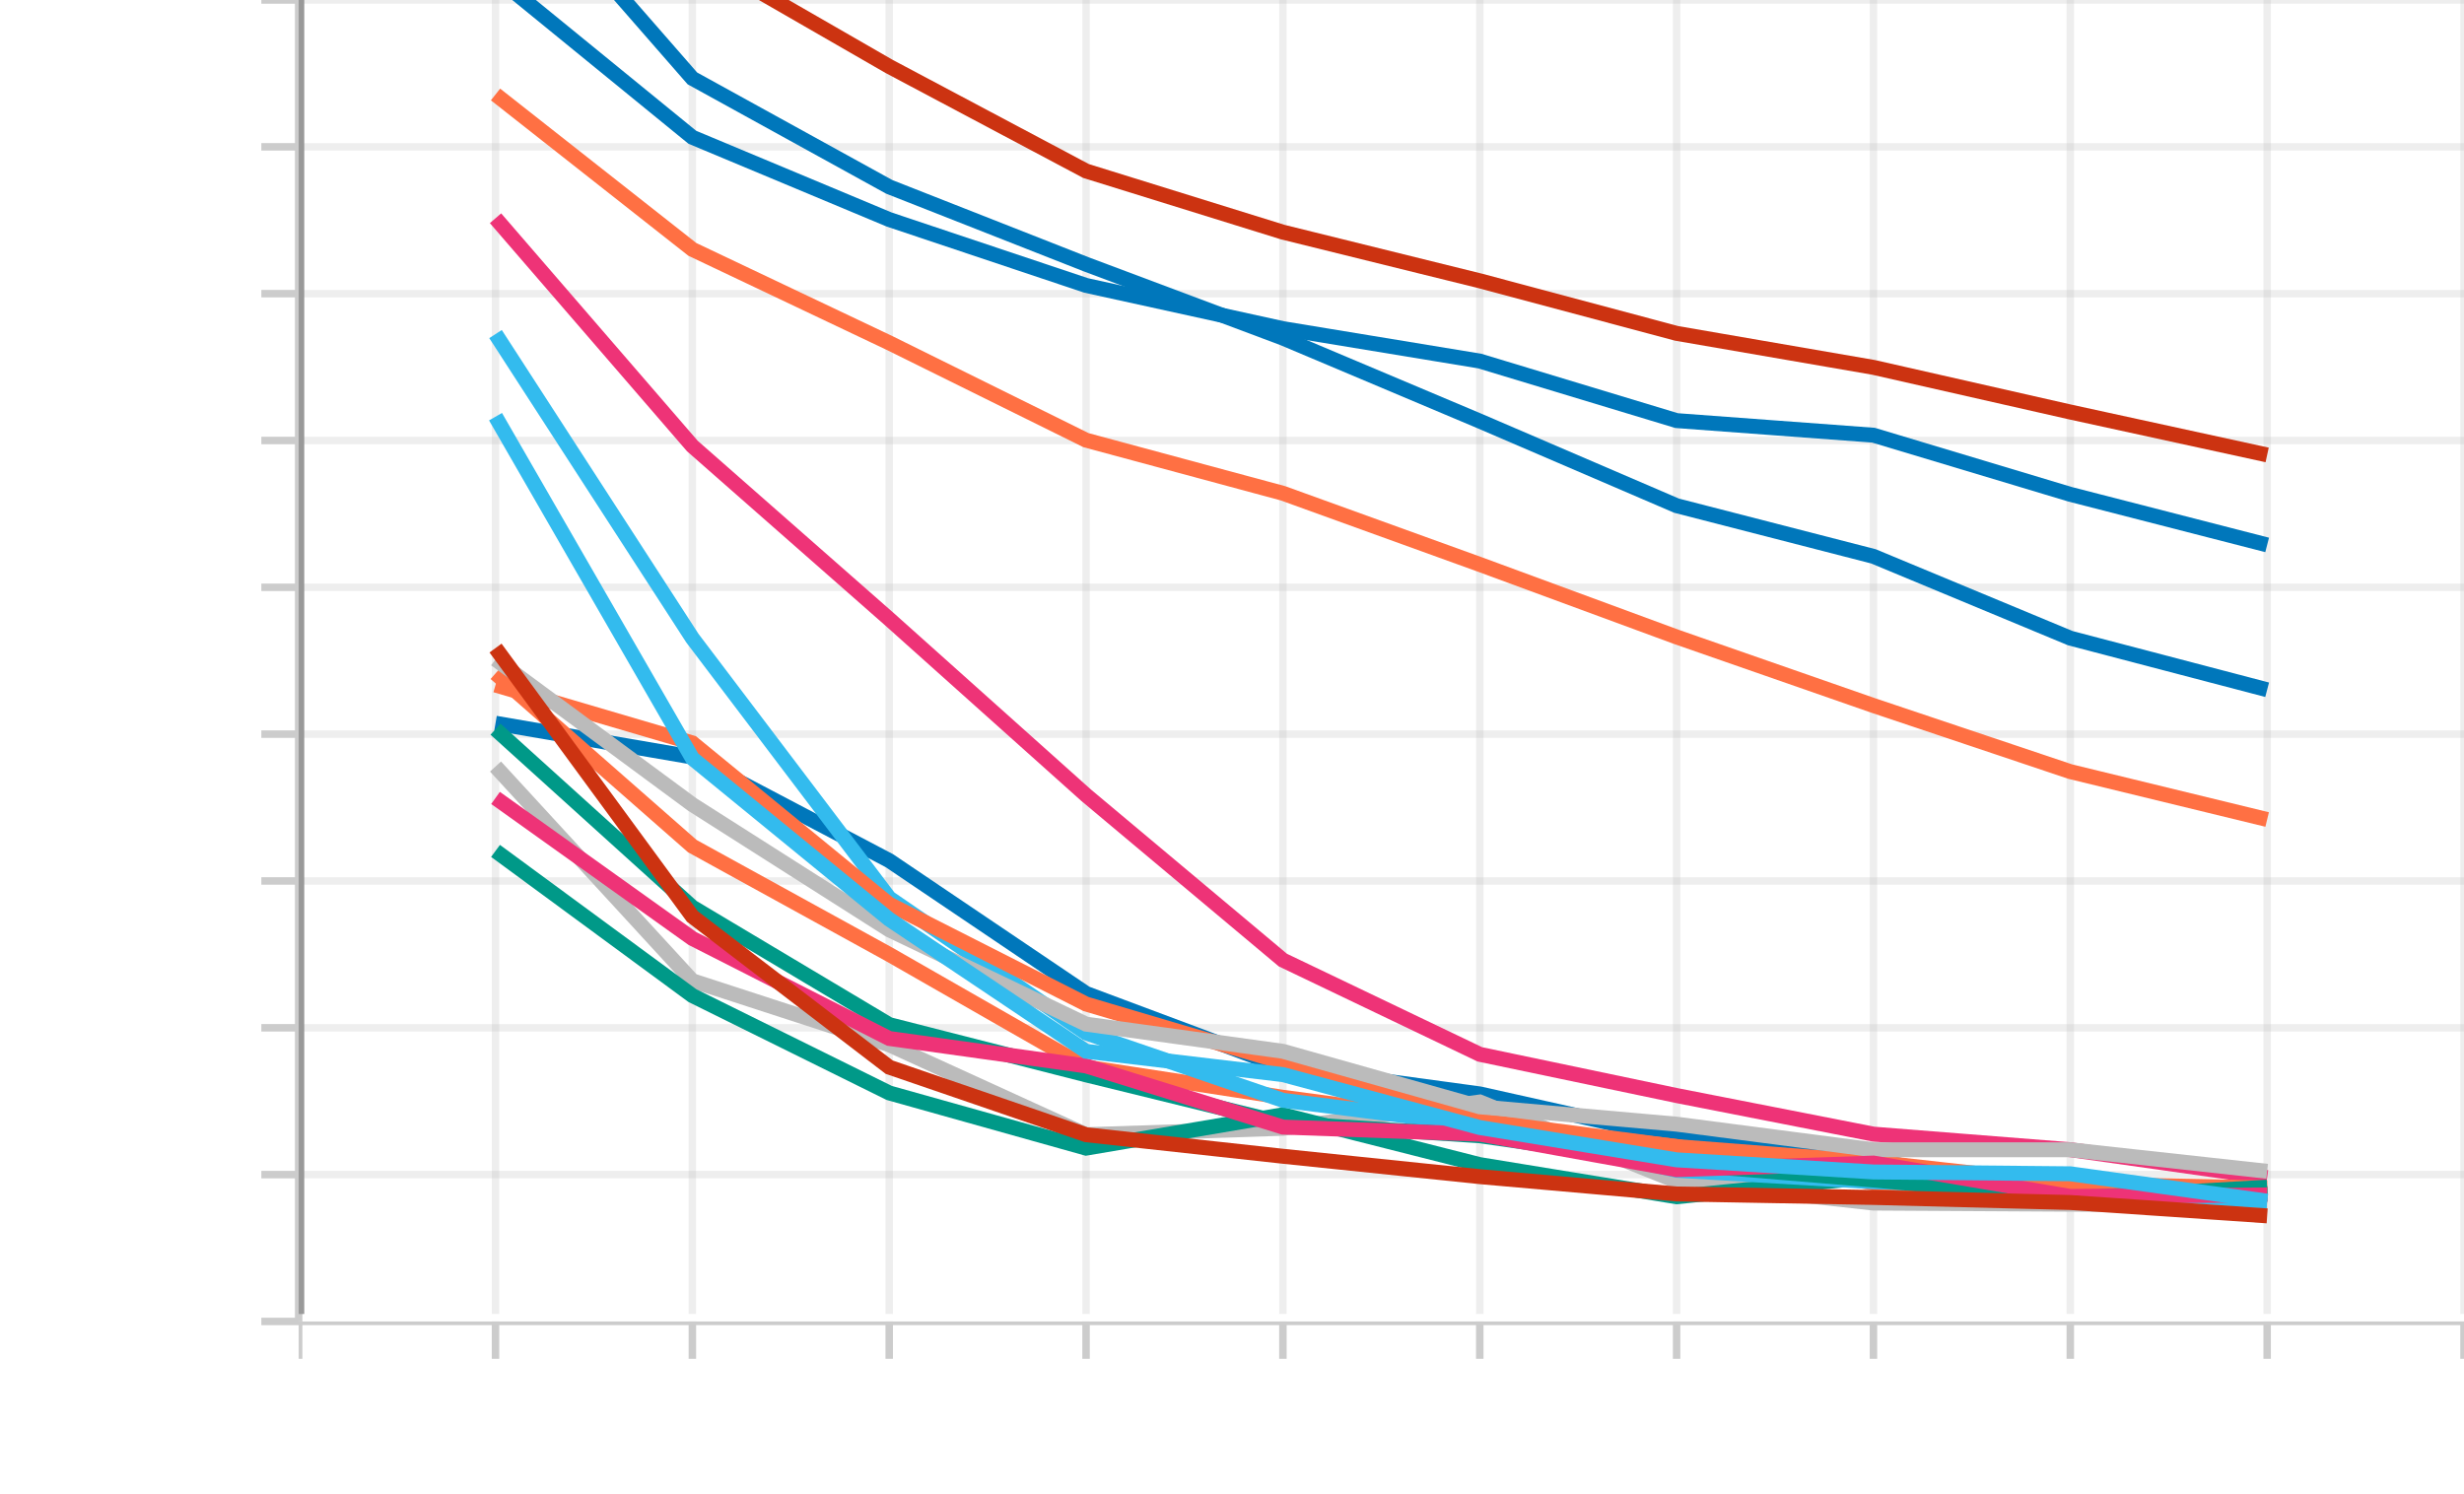
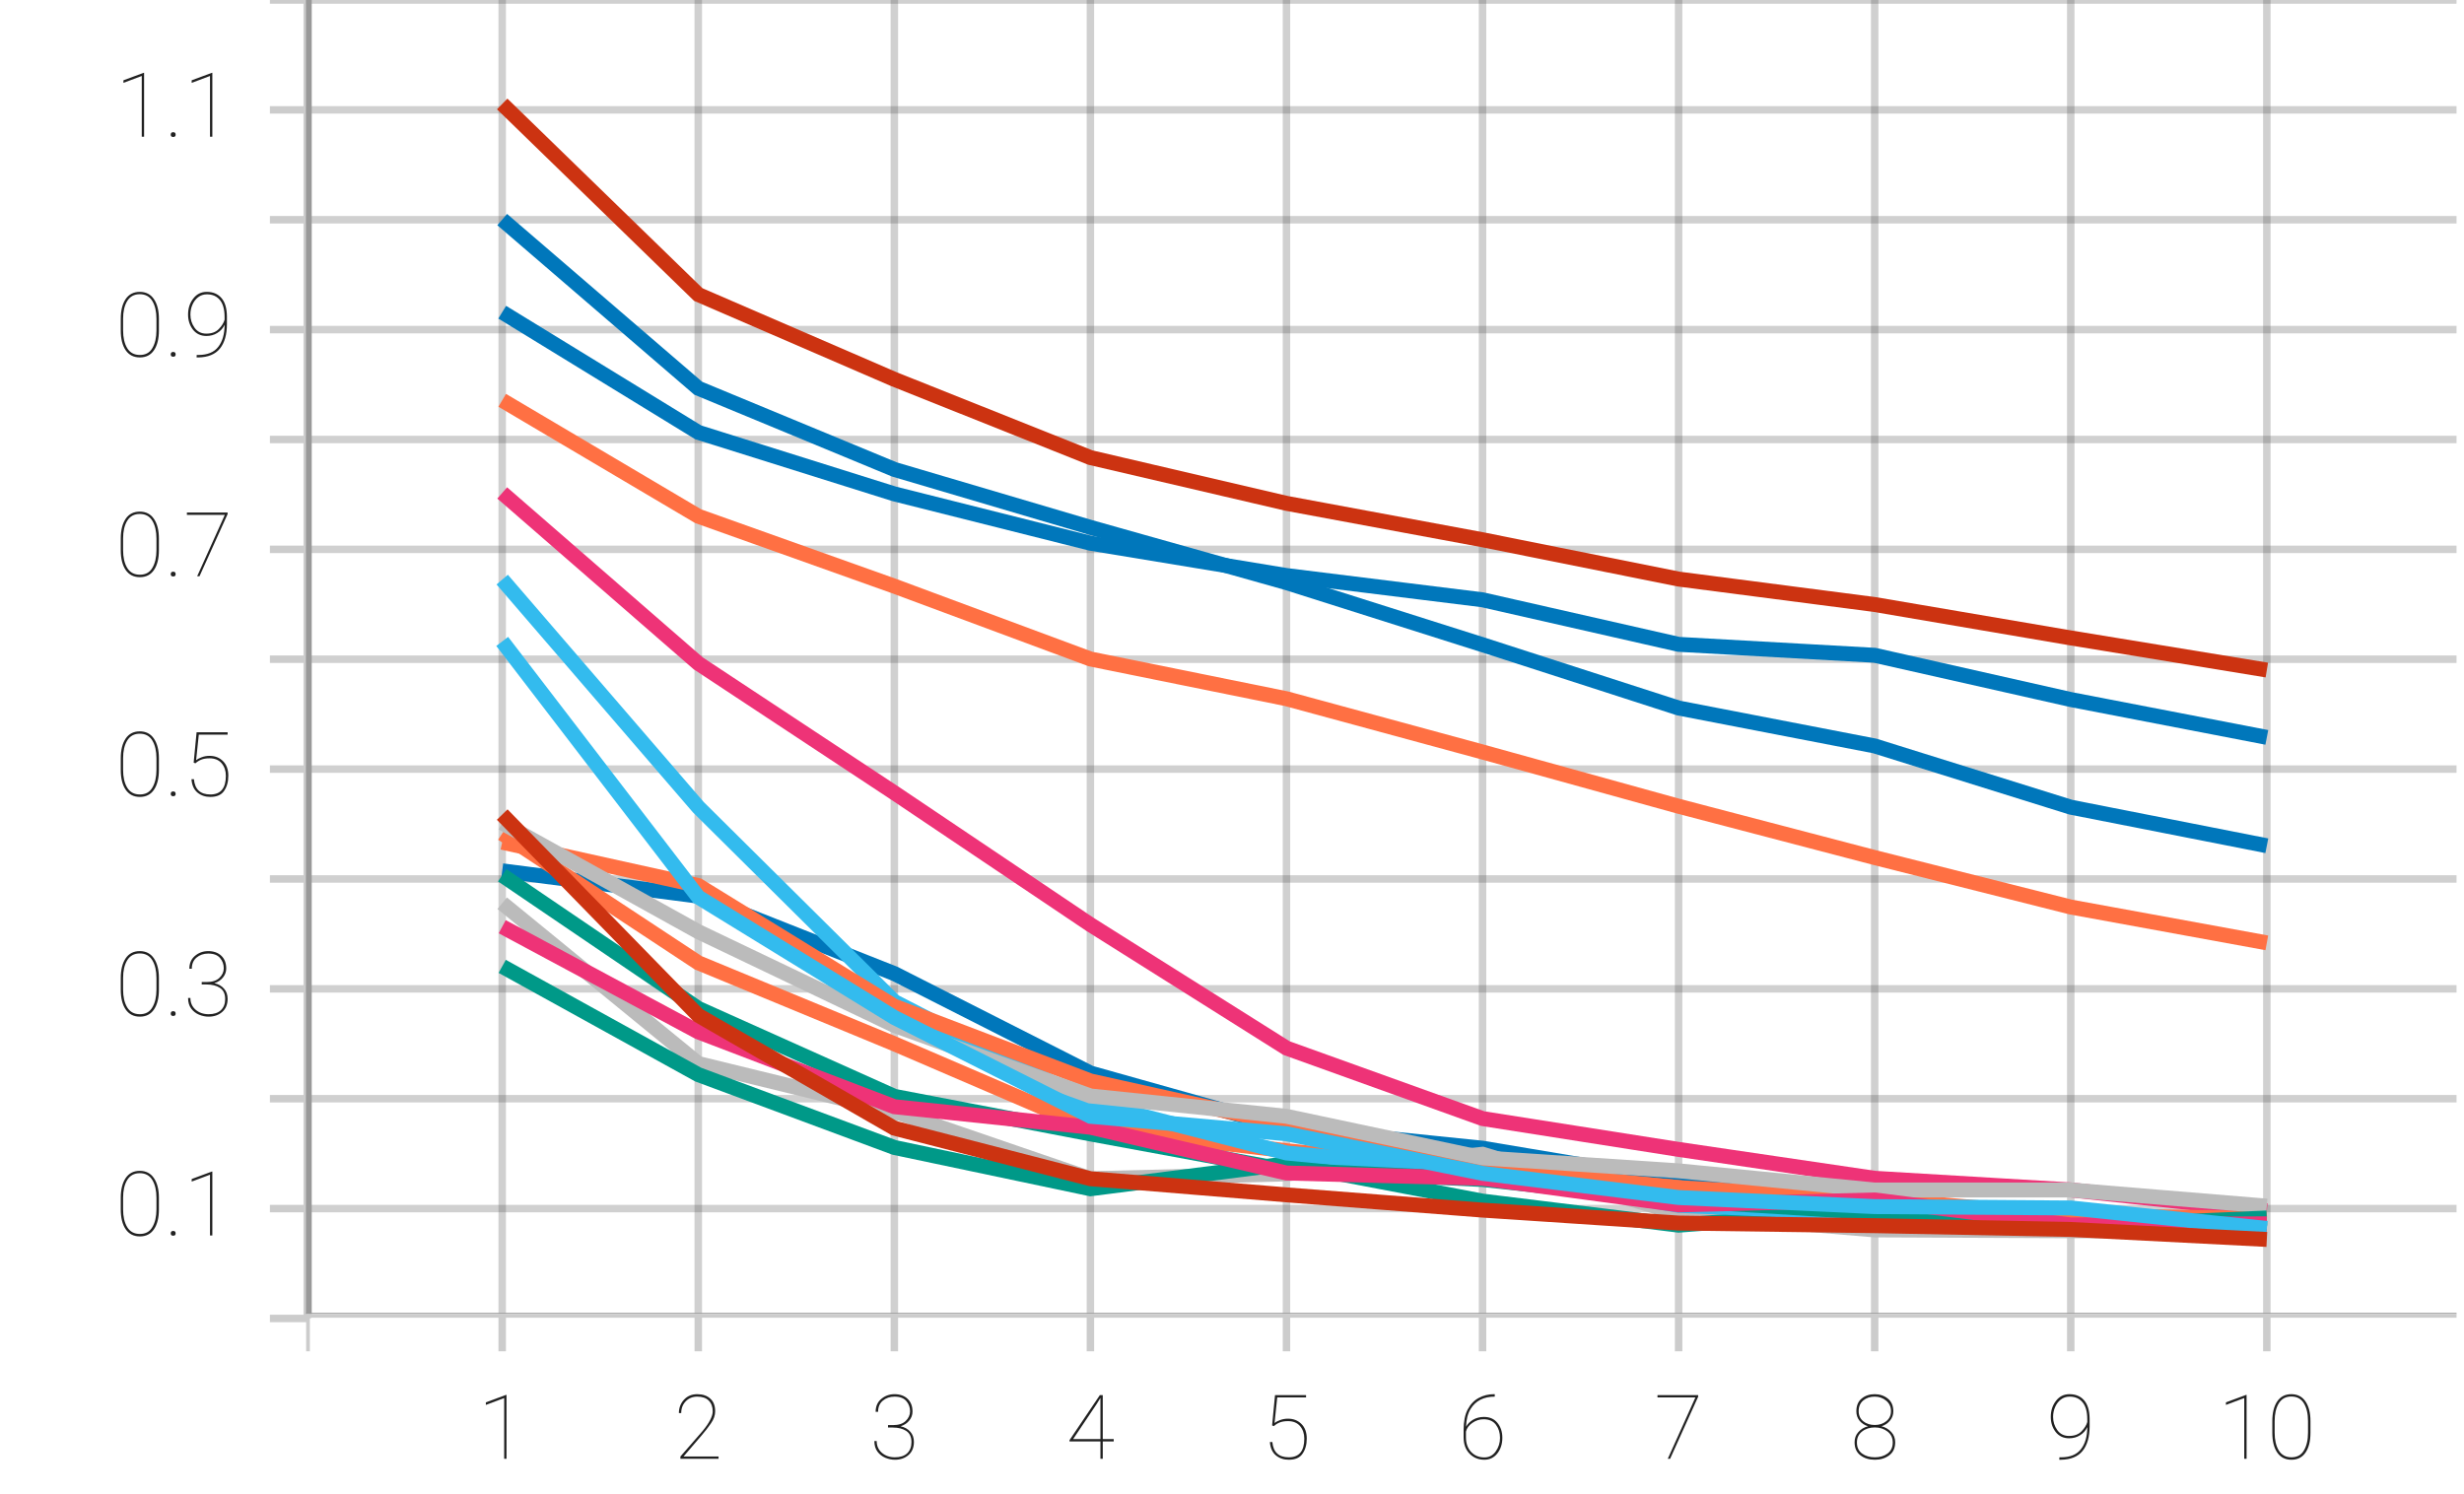
<svg xmlns="http://www.w3.org/2000/svg" viewBox="0 0 330 200">
  <g>
    <g>
      <g>
        <g>
          <g>
-             <line x1="40" y1="177" x2="35" y2="177" style="visibility: inherit;" fill="rgb(0, 0, 0)" stroke="rgb(204, 204, 204)" stroke-width="1px" />
-             <line x1="40" y1="157.333" x2="35" y2="157.333" style="visibility: inherit;" fill="rgb(0, 0, 0)" stroke="rgb(204, 204, 204)" stroke-width="1px" />
-             <line x1="40" y1="137.667" x2="35" y2="137.667" style="visibility: inherit;" fill="rgb(0, 0, 0)" stroke="rgb(204, 204, 204)" stroke-width="1px" />
-             <line x1="40" y1="118" x2="35" y2="118" style="visibility: inherit;" fill="rgb(0, 0, 0)" stroke="rgb(204, 204, 204)" stroke-width="1px" />
-             <line x1="40" y1="98.333" x2="35" y2="98.333" style="visibility: inherit;" fill="rgb(0, 0, 0)" stroke="rgb(204, 204, 204)" stroke-width="1px" />
-             <line x1="40" y1="78.667" x2="35" y2="78.667" style="visibility: inherit;" fill="rgb(0, 0, 0)" stroke="rgb(204, 204, 204)" stroke-width="1px" />
-             <line x1="40" y1="59" x2="35" y2="59" style="visibility: inherit;" fill="rgb(0, 0, 0)" stroke="rgb(204, 204, 204)" stroke-width="1px" />
-             <line x1="40" y1="39.333" x2="35" y2="39.333" style="visibility: inherit;" fill="rgb(0, 0, 0)" stroke="rgb(204, 204, 204)" stroke-width="1px" />
-             <line x1="40" y1="19.667" x2="35" y2="19.667" style="visibility: inherit;" fill="rgb(0, 0, 0)" stroke="rgb(204, 204, 204)" stroke-width="1px" />
-             <line x1="40" y1="0" x2="35" y2="0" style="visibility: inherit;" fill="rgb(0, 0, 0)" stroke="rgb(204, 204, 204)" stroke-width="1px" />
+             <line x1="41.149" y1="176.6" x2="36.149" y2="176.6" style="visibility: inherit;" fill="rgb(0, 0, 0)" stroke="rgb(204, 204, 204)" stroke-width="1px" />
+             <line x1="41.149" y1="161.883" x2="36.149" y2="161.883" style="visibility: inherit;" fill="rgb(0, 0, 0)" stroke="rgb(204, 204, 204)" stroke-width="1px" />
+             <line x1="41.149" y1="147.167" x2="36.149" y2="147.167" style="visibility: inherit;" fill="rgb(0, 0, 0)" stroke="rgb(204, 204, 204)" stroke-width="1px" />
+             <line x1="41.149" y1="132.45" x2="36.149" y2="132.45" style="visibility: inherit;" fill="rgb(0, 0, 0)" stroke="rgb(204, 204, 204)" stroke-width="1px" />
+             <line x1="41.149" y1="117.733" x2="36.149" y2="117.733" style="visibility: inherit;" fill="rgb(0, 0, 0)" stroke="rgb(204, 204, 204)" stroke-width="1px" />
+             <line x1="41.149" y1="103.017" x2="36.149" y2="103.017" style="visibility: inherit;" fill="rgb(0, 0, 0)" stroke="rgb(204, 204, 204)" stroke-width="1px" />
+             <line x1="41.149" y1="88.3" x2="36.149" y2="88.3" style="visibility: inherit;" fill="rgb(0, 0, 0)" stroke="rgb(204, 204, 204)" stroke-width="1px" />
+             <line x1="41.149" y1="73.583" x2="36.149" y2="73.583" style="visibility: inherit;" fill="rgb(0, 0, 0)" stroke="rgb(204, 204, 204)" stroke-width="1px" />
+             <line x1="41.149" y1="58.867" x2="36.149" y2="58.867" style="visibility: inherit;" fill="rgb(0, 0, 0)" stroke="rgb(204, 204, 204)" stroke-width="1px" />
+             <line x1="41.149" y1="44.15" x2="36.149" y2="44.15" style="visibility: inherit;" fill="rgb(0, 0, 0)" stroke="rgb(204, 204, 204)" stroke-width="1px" />
+             <line x1="41.149" y1="29.433" x2="36.149" y2="29.433" style="visibility: inherit;" fill="rgb(0, 0, 0)" stroke="rgb(204, 204, 204)" stroke-width="1px" />
+             <line x1="41.149" y1="14.717" x2="36.149" y2="14.717" style="visibility: inherit;" fill="rgb(0, 0, 0)" stroke="rgb(204, 204, 204)" stroke-width="1px" />
+             <line x1="41.149" y1="0" x2="36.149" y2="0" style="visibility: inherit;" fill="rgb(0, 0, 0)" stroke="rgb(204, 204, 204)" stroke-width="1px" />
          </g>
-           <g transform="translate(30, 0)">
-             <text x="0" y="177" dx="0em" dy="0.3em" style="text-anchor: end; visibility: hidden; font-family: Roboto, sans-serif; font-size: 12px; font-weight: 200;" fill="rgb(255, 255, 255)" stroke="none" stroke-width="1px">0</text>
-             <text x="0" y="157.333" dx="0em" dy="0.3em" style="text-anchor: end; visibility: inherit; font-family: Roboto, sans-serif; font-size: 12px; font-weight: 200;" fill="rgb(255, 255, 255)" stroke="none" stroke-width="1px">0.1</text>
-             <text x="0" y="137.667" dx="0em" dy="0.3em" style="text-anchor: end; visibility: hidden; font-family: Roboto, sans-serif; font-size: 12px; font-weight: 200;" fill="rgb(255, 255, 255)" stroke="none" stroke-width="1px">0.2</text>
-             <text x="0" y="118" dx="0em" dy="0.3em" style="text-anchor: end; visibility: inherit; font-family: Roboto, sans-serif; font-size: 12px; font-weight: 200;" fill="rgb(255, 255, 255)" stroke="none" stroke-width="1px">0.3</text>
-             <text x="0" y="98.333" dx="0em" dy="0.3em" style="text-anchor: end; visibility: hidden; font-family: Roboto, sans-serif; font-size: 12px; font-weight: 200;" fill="rgb(255, 255, 255)" stroke="none" stroke-width="1px">0.4</text>
-             <text x="0" y="78.667" dx="0em" dy="0.3em" style="text-anchor: end; visibility: inherit; font-family: Roboto, sans-serif; font-size: 12px; font-weight: 200;" fill="rgb(255, 255, 255)" stroke="none" stroke-width="1px">0.5</text>
-             <text x="0" y="59" dx="0em" dy="0.3em" style="text-anchor: end; visibility: hidden; font-family: Roboto, sans-serif; font-size: 12px; font-weight: 200;" fill="rgb(255, 255, 255)" stroke="none" stroke-width="1px">0.6</text>
-             <text x="0" y="39.333" dx="0em" dy="0.3em" style="text-anchor: end; visibility: inherit; font-family: Roboto, sans-serif; font-size: 12px; font-weight: 200;" fill="rgb(255, 255, 255)" stroke="none" stroke-width="1px">0.7</text>
-             <text x="0" y="19.667" dx="0em" dy="0.3em" style="text-anchor: end; visibility: hidden; font-family: Roboto, sans-serif; font-size: 12px; font-weight: 200;" fill="rgb(255, 255, 255)" stroke="none" stroke-width="1px">0.8</text>
-             <text x="0" y="0" dx="0em" dy="0.3em" style="text-anchor: end; visibility: hidden; font-family: Roboto, sans-serif; font-size: 12px; font-weight: 200;" fill="rgb(255, 255, 255)" stroke="none" stroke-width="1px">0.9</text>
+           <g transform="translate(31.149, 0)">
+             <text style="text-anchor: end; visibility: hidden; font-family: Roboto, sans-serif; font-size: 12px; font-weight: 200;" x="0" y="176.6" dx="0em" dy="0.3em" fill="rgb(33, 33, 33)" stroke="none" stroke-width="1px">0</text>
+             <text style="text-anchor: end; visibility: inherit; font-family: Roboto, sans-serif; font-size: 12px; font-weight: 200;" x="0" y="161.883" dx="0em" dy="0.3em" fill="rgb(33, 33, 33)" stroke="none" stroke-width="1px">0.1</text>
+             <text style="text-anchor: end; visibility: hidden; font-family: Roboto, sans-serif; font-size: 12px; font-weight: 200;" x="0" y="147.167" dx="0em" dy="0.3em" fill="rgb(33, 33, 33)" stroke="none" stroke-width="1px">0.2</text>
+             <text style="text-anchor: end; visibility: inherit; font-family: Roboto, sans-serif; font-size: 12px; font-weight: 200;" x="0" y="132.45" dx="0em" dy="0.3em" fill="rgb(33, 33, 33)" stroke="none" stroke-width="1px">0.3</text>
+             <text style="text-anchor: end; visibility: hidden; font-family: Roboto, sans-serif; font-size: 12px; font-weight: 200;" x="0" y="117.733" dx="0em" dy="0.3em" fill="rgb(33, 33, 33)" stroke="none" stroke-width="1px">0.4</text>
+             <text style="text-anchor: end; visibility: inherit; font-family: Roboto, sans-serif; font-size: 12px; font-weight: 200;" x="0" y="103.017" dx="0em" dy="0.3em" fill="rgb(33, 33, 33)" stroke="none" stroke-width="1px">0.5</text>
+             <text style="text-anchor: end; visibility: hidden; font-family: Roboto, sans-serif; font-size: 12px; font-weight: 200;" x="0" y="88.3" dx="0em" dy="0.3em" fill="rgb(33, 33, 33)" stroke="none" stroke-width="1px">0.6</text>
+             <text style="text-anchor: end; visibility: inherit; font-family: Roboto, sans-serif; font-size: 12px; font-weight: 200;" x="0" y="73.583" dx="0em" dy="0.3em" fill="rgb(33, 33, 33)" stroke="none" stroke-width="1px">0.7</text>
+             <text style="text-anchor: end; visibility: hidden; font-family: Roboto, sans-serif; font-size: 12px; font-weight: 200;" x="0" y="58.867" dx="0em" dy="0.3em" fill="rgb(33, 33, 33)" stroke="none" stroke-width="1px">0.8</text>
+             <text style="text-anchor: end; visibility: inherit; font-family: Roboto, sans-serif; font-size: 12px; font-weight: 200;" x="0" y="44.15" dx="0em" dy="0.3em" fill="rgb(33, 33, 33)" stroke="none" stroke-width="1px">0.9</text>
+             <text style="text-anchor: end; visibility: hidden; font-family: Roboto, sans-serif; font-size: 12px; font-weight: 200;" x="0" y="29.433" dx="0em" dy="0.3em" fill="rgb(33, 33, 33)" stroke="none" stroke-width="1px">1</text>
+             <text style="text-anchor: end; visibility: inherit; font-family: Roboto, sans-serif; font-size: 12px; font-weight: 200;" x="0" y="14.717" dx="0em" dy="0.3em" fill="rgb(33, 33, 33)" stroke="none" stroke-width="1px">1.1</text>
+             <text style="text-anchor: end; visibility: hidden; font-family: Roboto, sans-serif; font-size: 12px; font-weight: 200;" x="0" y="0" dx="0em" dy="0.3em" fill="rgb(33, 33, 33)" stroke="none" stroke-width="1px">1.2</text>
          </g>
-           <line x1="40" y1="0" x2="40" y2="177" fill="rgb(0, 0, 0)" stroke="rgb(204, 204, 204)" stroke-width="1px" />
+           <line x1="41.149" y1="0" x2="41.149" y2="176.6" fill="rgb(0, 0, 0)" stroke="rgb(204, 204, 204)" stroke-width="1px" />
        </g>
      </g>
-       <g transform="translate(40, 0)" clip-path="url(#clip_0)">
+       <g transform="translate(41, 0)" clip-path="url(#clip_0)">
        <clipPath id="clip_0">
-           <rect width="290" height="176" />
+           <rect width="288" height="176" />
        </clipPath>
        <g>
          <g>
            <g>
-               <line x1="0" y1="0" x2="0" y2="177" fill="rgb(0, 0, 0)" stroke="rgb(189, 189, 189)" stroke-width="1px" opacity="0.25" />
-               <line x1="26.364" y1="0" x2="26.364" y2="177" fill="rgb(0, 0, 0)" stroke="rgb(189, 189, 189)" stroke-width="1px" opacity="0.25" />
-               <line x1="52.727" y1="0" x2="52.727" y2="177" fill="rgb(0, 0, 0)" stroke="rgb(189, 189, 189)" stroke-width="1px" opacity="0.25" />
-               <line x1="79.091" y1="0" x2="79.091" y2="177" fill="rgb(0, 0, 0)" stroke="rgb(189, 189, 189)" stroke-width="1px" opacity="0.25" />
-               <line x1="105.455" y1="0" x2="105.455" y2="177" fill="rgb(0, 0, 0)" stroke="rgb(189, 189, 189)" stroke-width="1px" opacity="0.25" />
-               <line x1="131.818" y1="0" x2="131.818" y2="177" fill="rgb(0, 0, 0)" stroke="rgb(189, 189, 189)" stroke-width="1px" opacity="0.25" />
-               <line x1="158.182" y1="0" x2="158.182" y2="177" fill="rgb(0, 0, 0)" stroke="rgb(189, 189, 189)" stroke-width="1px" opacity="0.25" />
-               <line x1="184.545" y1="0" x2="184.545" y2="177" fill="rgb(0, 0, 0)" stroke="rgb(189, 189, 189)" stroke-width="1px" opacity="0.25" />
-               <line x1="210.909" y1="0" x2="210.909" y2="177" fill="rgb(0, 0, 0)" stroke="rgb(189, 189, 189)" stroke-width="1px" opacity="0.25" />
-               <line x1="237.273" y1="0" x2="237.273" y2="177" fill="rgb(0, 0, 0)" stroke="rgb(189, 189, 189)" stroke-width="1px" opacity="0.25" />
-               <line x1="263.636" y1="0" x2="263.636" y2="177" fill="rgb(0, 0, 0)" stroke="rgb(189, 189, 189)" stroke-width="1px" opacity="0.25" />
-               <line x1="290" y1="0" x2="290" y2="177" fill="rgb(0, 0, 0)" stroke="rgb(189, 189, 189)" stroke-width="1px" opacity="0.25" />
+               <line x1="0" y1="0" x2="0" y2="176.6" fill="rgb(0, 0, 0)" stroke="rgb(66, 66, 66)" stroke-width="1px" opacity="0.25" />
+               <line x1="26.259" y1="0" x2="26.259" y2="176.6" fill="rgb(0, 0, 0)" stroke="rgb(66, 66, 66)" stroke-width="1px" opacity="0.25" />
+               <line x1="52.518" y1="0" x2="52.518" y2="176.6" fill="rgb(0, 0, 0)" stroke="rgb(66, 66, 66)" stroke-width="1px" opacity="0.25" />
+               <line x1="78.778" y1="0" x2="78.778" y2="176.6" fill="rgb(0, 0, 0)" stroke="rgb(66, 66, 66)" stroke-width="1px" opacity="0.25" />
+               <line x1="105.037" y1="0" x2="105.037" y2="176.6" fill="rgb(0, 0, 0)" stroke="rgb(66, 66, 66)" stroke-width="1px" opacity="0.25" />
+               <line x1="131.296" y1="0" x2="131.296" y2="176.6" fill="rgb(0, 0, 0)" stroke="rgb(66, 66, 66)" stroke-width="1px" opacity="0.25" />
+               <line x1="157.555" y1="0" x2="157.555" y2="176.6" fill="rgb(0, 0, 0)" stroke="rgb(66, 66, 66)" stroke-width="1px" opacity="0.25" />
+               <line x1="183.814" y1="0" x2="183.814" y2="176.6" fill="rgb(0, 0, 0)" stroke="rgb(66, 66, 66)" stroke-width="1px" opacity="0.25" />
+               <line x1="210.073" y1="0" x2="210.073" y2="176.6" fill="rgb(0, 0, 0)" stroke="rgb(66, 66, 66)" stroke-width="1px" opacity="0.25" />
+               <line x1="236.333" y1="0" x2="236.333" y2="176.6" fill="rgb(0, 0, 0)" stroke="rgb(66, 66, 66)" stroke-width="1px" opacity="0.25" />
+               <line x1="262.592" y1="0" x2="262.592" y2="176.6" fill="rgb(0, 0, 0)" stroke="rgb(66, 66, 66)" stroke-width="1px" opacity="0.25" />
+               <line x1="288.851" y1="0" x2="288.851" y2="176.6" fill="rgb(0, 0, 0)" stroke="rgb(66, 66, 66)" stroke-width="1px" opacity="0.25" />
            </g>
            <g>
-               <line x1="0" y1="177" x2="290" y2="177" fill="rgb(0, 0, 0)" stroke="rgb(189, 189, 189)" stroke-width="1px" opacity="0.25" />
-               <line x1="0" y1="157.333" x2="290" y2="157.333" fill="rgb(0, 0, 0)" stroke="rgb(189, 189, 189)" stroke-width="1px" opacity="0.25" />
-               <line x1="0" y1="137.667" x2="290" y2="137.667" fill="rgb(0, 0, 0)" stroke="rgb(189, 189, 189)" stroke-width="1px" opacity="0.25" />
-               <line x1="0" y1="118" x2="290" y2="118" fill="rgb(0, 0, 0)" stroke="rgb(189, 189, 189)" stroke-width="1px" opacity="0.25" />
-               <line x1="0" y1="98.333" x2="290" y2="98.333" fill="rgb(0, 0, 0)" stroke="rgb(189, 189, 189)" stroke-width="1px" opacity="0.25" />
-               <line x1="0" y1="78.667" x2="290" y2="78.667" fill="rgb(0, 0, 0)" stroke="rgb(189, 189, 189)" stroke-width="1px" opacity="0.25" />
-               <line x1="0" y1="59" x2="290" y2="59" fill="rgb(0, 0, 0)" stroke="rgb(189, 189, 189)" stroke-width="1px" opacity="0.25" />
-               <line x1="0" y1="39.333" x2="290" y2="39.333" fill="rgb(0, 0, 0)" stroke="rgb(189, 189, 189)" stroke-width="1px" opacity="0.25" />
-               <line x1="0" y1="19.667" x2="290" y2="19.667" fill="rgb(0, 0, 0)" stroke="rgb(189, 189, 189)" stroke-width="1px" opacity="0.25" />
-               <line x1="0" y1="0" x2="290" y2="0" fill="rgb(0, 0, 0)" stroke="rgb(189, 189, 189)" stroke-width="1px" opacity="0.25" />
+               <line x1="0" y1="176.6" x2="288.851" y2="176.6" fill="rgb(0, 0, 0)" stroke="rgb(66, 66, 66)" stroke-width="1px" opacity="0.25" />
+               <line x1="0" y1="161.883" x2="288.851" y2="161.883" fill="rgb(0, 0, 0)" stroke="rgb(66, 66, 66)" stroke-width="1px" opacity="0.25" />
+               <line x1="0" y1="147.167" x2="288.851" y2="147.167" fill="rgb(0, 0, 0)" stroke="rgb(66, 66, 66)" stroke-width="1px" opacity="0.25" />
+               <line x1="0" y1="132.45" x2="288.851" y2="132.45" fill="rgb(0, 0, 0)" stroke="rgb(66, 66, 66)" stroke-width="1px" opacity="0.25" />
+               <line x1="0" y1="117.733" x2="288.851" y2="117.733" fill="rgb(0, 0, 0)" stroke="rgb(66, 66, 66)" stroke-width="1px" opacity="0.25" />
+               <line x1="0" y1="103.017" x2="288.851" y2="103.017" fill="rgb(0, 0, 0)" stroke="rgb(66, 66, 66)" stroke-width="1px" opacity="0.25" />
+               <line x1="0" y1="88.3" x2="288.851" y2="88.3" fill="rgb(0, 0, 0)" stroke="rgb(66, 66, 66)" stroke-width="1px" opacity="0.25" />
+               <line x1="0" y1="73.583" x2="288.851" y2="73.583" fill="rgb(0, 0, 0)" stroke="rgb(66, 66, 66)" stroke-width="1px" opacity="0.25" />
+               <line x1="0" y1="58.867" x2="288.851" y2="58.867" fill="rgb(0, 0, 0)" stroke="rgb(66, 66, 66)" stroke-width="1px" opacity="0.25" />
+               <line x1="0" y1="44.15" x2="288.851" y2="44.15" fill="rgb(0, 0, 0)" stroke="rgb(66, 66, 66)" stroke-width="1px" opacity="0.25" />
+               <line x1="0" y1="29.433" x2="288.851" y2="29.433" fill="rgb(0, 0, 0)" stroke="rgb(66, 66, 66)" stroke-width="1px" opacity="0.25" />
+               <line x1="0" y1="14.717" x2="288.851" y2="14.717" fill="rgb(0, 0, 0)" stroke="rgb(66, 66, 66)" stroke-width="1px" opacity="0.25" />
+               <line x1="0" y1="0" x2="288.851" y2="0" fill="rgb(0, 0, 0)" stroke="rgb(66, 66, 66)" stroke-width="1px" opacity="0.25" />
            </g>
          </g>
        </g>
        <g>
          <g>
-             <line x1="0" y1="177" x2="290" y2="177" fill="rgb(0, 0, 0)" stroke="rgb(153, 153, 153)" stroke-width="1.5px" />
+             <line x1="0" y1="176.6" x2="288.851" y2="176.6" fill="rgb(0, 0, 0)" stroke="rgb(153, 153, 153)" stroke-width="1.5px" />
          </g>
        </g>
        <g>
          <g>
-             <line x1="0" y1="0" x2="0" y2="177" fill="rgb(0, 0, 0)" stroke="rgb(153, 153, 153)" stroke-width="1.5px" />
+             <line x1="0" y1="0" x2="0" y2="176.6" fill="rgb(0, 0, 0)" stroke="rgb(153, 153, 153)" stroke-width="1.5px" />
          </g>
        </g>
        <g>
          <g>
            <g>
              <g>
                <g>
-                   <path stroke="rgb(0, 119, 187)" stroke-width="2px" d="M26.364,96.872L52.727,101.405L79.091,115.271L105.455,133.067L131.818,142.93L158.182,146.522L184.545,152.413L210.909,155.448L237.273,160.053L263.636,159.853" style="fill: none;" fill="none" />
+                   <path style="fill: none;" stroke="rgb(0, 119, 187)" stroke-width="2px" d="M26.259,116.64L52.518,120.032L78.778,130.408L105.037,143.725L131.296,151.105L157.555,153.793L183.814,158.201L210.073,160.473L236.333,163.918L262.592,163.769" fill="none" />
                </g>
                <g>
-                   <path stroke="rgb(255, 112, 67)" stroke-width="2px" d="M26.364,90.196L52.727,113.337L79.091,127.84L105.455,142.927L131.818,146.976L158.182,150.493L184.545,153.561L210.909,158.467L237.273,159.131L263.636,159.906" style="fill: none;" fill="none" />
+                   <path style="fill: none;" stroke="rgb(255, 112, 67)" stroke-width="2px" d="M26.259,111.644L52.518,128.961L78.778,139.814L105.037,151.103L131.296,154.133L157.555,156.765L183.814,159.06L210.073,162.732L236.333,163.228L262.592,163.809" fill="none" />
                </g>
                <g>
-                   <path stroke="rgb(187, 187, 187)" stroke-width="2px" d="M26.364,102.671L52.727,131.366L79.091,139.942L105.455,151.985L131.818,151.129L158.182,147.605L184.545,158.229L210.909,161.147L237.273,161.298L263.636,161.395" style="fill: none;" fill="none" />
+                   <path style="fill: none;" stroke="rgb(187, 187, 187)" stroke-width="2px" d="M26.259,120.979L52.518,142.452L78.778,148.869L105.037,157.881L131.296,157.24L157.555,154.604L183.814,162.553L210.073,164.737L236.333,164.85L262.592,164.922" fill="none" />
                </g>
                <g>
-                   <path stroke="rgb(0, 153, 136)" stroke-width="2px" d="M26.364,113.973L52.727,133.354L79.091,146.392L105.455,153.786L131.818,149.314L158.182,155.993L184.545,160.3L210.909,157.629L237.273,160.156L263.636,159.895" style="fill: none;" fill="none" />
+                   <path style="fill: none;" stroke="rgb(0, 153, 136)" stroke-width="2px" d="M26.259,129.437L52.518,143.94L78.778,153.696L105.037,159.229L131.296,155.882L157.555,160.88L183.814,164.103L210.073,162.105L236.333,163.996L262.592,163.801" fill="none" />
                </g>
                <g>
-                   <path stroke="rgb(238, 51, 119)" stroke-width="2px" d="M26.364,29.232L52.727,59.744L79.091,82.915L105.455,106.507L131.818,128.602L158.182,141.221L184.545,146.741L210.909,151.909L237.273,153.993L263.636,157.723" style="fill: none;" fill="none" />
+                   <path style="fill: none;" stroke="rgb(238, 51, 119)" stroke-width="2px" d="M26.259,66.024L52.518,88.856L78.778,106.196L105.037,123.85L131.296,140.384L157.555,149.826L183.814,153.957L210.073,157.824L236.333,159.384L262.592,162.175" fill="none" />
                </g>
                <g>
-                   <path stroke="rgb(51, 187, 238)" stroke-width="2px" d="M26.364,44.745L52.727,85.474L79.091,120.278L105.455,138.362L131.818,147.381L158.182,150.735L184.545,156.751L210.909,158.287L237.273,159.094L263.636,160.89" style="fill: none;" fill="none" />
+                   <path style="fill: none;" stroke="rgb(51, 187, 238)" stroke-width="2px" d="M26.259,77.633L52.518,108.111L78.778,134.155L105.037,147.687L131.296,154.436L157.555,156.946L183.814,161.448L210.073,162.597L236.333,163.201L262.592,164.545" fill="none" />
                </g>
                <g>
-                   <path stroke="rgb(204, 51, 17)" stroke-width="2px" d="M52.727,-6.279L79.091,8.903L105.455,22.907L131.818,31.095L158.182,37.611L184.545,44.653L210.909,49.206L237.273,55.188L263.636,60.935" style="fill: none;" fill="none" />
+                   <path style="fill: none;" stroke="rgb(204, 51, 17)" stroke-width="2px" d="M26.259,13.925L52.518,39.451L78.778,50.812L105.037,61.291L131.296,67.419L157.555,72.295L183.814,77.564L210.073,80.971L236.333,85.447L262.592,89.748" fill="none" />
                </g>
                <g>
-                   <path stroke="rgb(0, 119, 187)" stroke-width="2px" d="M26.364,-19.696L52.727,10.499L79.091,25.028L105.455,35.398L131.818,45.285L158.182,56.404L184.545,67.734L210.909,74.52L237.273,85.479L263.636,92.388" style="fill: none;" fill="none" />
+                   <path style="fill: none;" stroke="rgb(0, 119, 187)" stroke-width="2px" d="M26.259,29.411L52.518,52.006L78.778,62.879L105.037,70.638L131.296,78.037L157.555,86.358L183.814,94.836L210.073,99.914L236.333,108.115L262.592,113.284" fill="none" />
                </g>
                <g>
-                   <path stroke="rgb(255, 112, 67)" stroke-width="2px" d="M26.364,91.758L52.727,99.51L79.091,121.109L105.455,134.486L131.818,142.303L158.182,150.118L184.545,153.579L210.909,155.634L237.273,158.582L263.636,159.106" style="fill: none;" fill="none" />
+                   <path style="fill: none;" stroke="rgb(255, 112, 67)" stroke-width="2px" d="M26.259,112.813L52.518,118.614L78.778,134.777L105.037,144.787L131.296,150.636L157.555,156.484L183.814,159.074L210.073,160.612L236.333,162.818L262.592,163.21" fill="none" />
                </g>
                <g>
-                   <path stroke="rgb(187, 187, 187)" stroke-width="2px" d="M26.364,88.309L52.727,107.771L79.091,124.546L105.455,137.177L131.818,140.816L158.182,148.252L184.545,150.575L210.909,154.008L237.273,154.001L263.636,156.888" style="fill: none;" fill="none" />
+                   <path style="fill: none;" stroke="rgb(187, 187, 187)" stroke-width="2px" d="M26.259,110.232L52.518,124.795L78.778,137.348L105.037,146.8L131.296,149.523L157.555,155.088L183.814,156.826L210.073,159.395L236.333,159.39L262.592,161.55" fill="none" />
                </g>
                <g>
-                   <path stroke="rgb(0, 153, 136)" stroke-width="2px" d="M26.364,97.668L52.727,121.508L79.091,137.24L105.455,143.97L131.818,150.436L158.182,152.127L184.545,155.889L210.909,158.059L237.273,160.517L263.636,159.015" style="fill: none;" fill="none" />
+                   <path style="fill: none;" stroke="rgb(0, 153, 136)" stroke-width="2px" d="M26.259,117.235L52.518,135.075L78.778,146.848L105.037,151.883L131.296,156.722L157.555,157.987L183.814,160.803L210.073,162.426L236.333,164.265L262.592,163.142" fill="none" />
                </g>
                <g>
-                   <path stroke="rgb(238, 51, 119)" stroke-width="2px" d="M26.364,106.878L52.727,125.704L79.091,139.097L105.455,142.776L131.818,150.966L158.182,151.914L184.545,156.668L210.909,155.785L237.273,160.254L263.636,160.053" style="fill: none;" fill="none" />
+                   <path style="fill: none;" stroke="rgb(238, 51, 119)" stroke-width="2px" d="M26.259,124.127L52.518,138.215L78.778,148.237L105.037,150.99L131.296,157.119L157.555,157.828L183.814,161.386L210.073,160.725L236.333,164.069L262.592,163.919" fill="none" />
                </g>
                <g>
-                   <path stroke="rgb(51, 187, 238)" stroke-width="2px" d="M26.364,55.812L52.727,101.576L79.091,123.132L105.455,140.814L131.818,143.94L158.182,151.027L184.545,155.353L210.909,156.978L237.273,157.222L263.636,160.887" style="fill: none;" fill="none" />
+                   <path style="fill: none;" stroke="rgb(51, 187, 238)" stroke-width="2px" d="M26.259,85.914L52.518,120.16L78.778,136.29L105.037,149.522L131.296,151.861L157.555,157.164L183.814,160.402L210.073,161.618L236.333,161.8L262.592,164.542" fill="none" />
                </g>
                <g>
-                   <path stroke="rgb(204, 51, 17)" stroke-width="2px" d="M26.364,86.803L52.727,122.752L79.091,142.942L105.455,151.988L131.818,154.874L158.182,157.605L184.545,159.923L210.909,160.391L237.273,161.069L263.636,162.858" style="fill: none;" fill="none" />
+                   <path style="fill: none;" stroke="rgb(204, 51, 17)" stroke-width="2px" d="M26.259,109.105L52.518,136.006L78.778,151.114L105.037,157.883L131.296,160.043L157.555,162.087L183.814,163.821L210.073,164.171L236.333,164.679L262.592,166.017" fill="none" />
                </g>
                <g>
-                   <path stroke="rgb(0, 119, 187)" stroke-width="2px" d="M26.364,-3.119L52.727,18.39L79.091,29.406L105.455,38.231L131.818,44.019L158.182,48.362L184.545,56.337L210.909,58.291L237.273,66.214L263.636,72.989" style="fill: none;" fill="none" />
+                   <path style="fill: none;" stroke="rgb(0, 119, 187)" stroke-width="2px" d="M26.259,41.816L52.518,57.911L78.778,66.155L105.037,72.758L131.296,77.089L157.555,80.339L183.814,86.307L210.073,87.77L236.333,93.698L262.592,98.768" fill="none" />
                </g>
                <g>
-                   <path stroke="rgb(255, 112, 67)" stroke-width="2px" d="M26.364,12.653L52.727,33.406L79.091,45.921L105.455,58.959L131.818,66.071L158.182,75.603L184.545,85.317L210.909,94.503L237.273,103.354L263.636,109.768" style="fill: none;" fill="none" />
+                   <path style="fill: none;" stroke="rgb(255, 112, 67)" stroke-width="2px" d="M26.259,53.618L52.518,69.148L78.778,78.513L105.037,88.269L131.296,93.591L157.555,100.724L183.814,107.993L210.073,114.867L236.333,121.49L262.592,126.29" fill="none" />
                </g>
              </g>
            </g>
          </g>
        </g>
      </g>
-       <g transform="translate(40, 177)" clip-path="url(#clip_1)">
+       <g transform="translate(41, 176)" clip-path="url(#clip_1)">
        <clipPath id="clip_1">
-           <rect width="290" height="22" />
+           <rect width="288" height="23" />
        </clipPath>
        <g>
          <g>
            <line x1="0" y1="0" x2="0" y2="5" style="visibility: inherit;" fill="rgb(0, 0, 0)" stroke="rgb(204, 204, 204)" stroke-width="1px" />
-             <line x1="26.364" y1="0" x2="26.364" y2="5" style="visibility: inherit;" fill="rgb(0, 0, 0)" stroke="rgb(204, 204, 204)" stroke-width="1px" />
-             <line x1="52.727" y1="0" x2="52.727" y2="5" style="visibility: inherit;" fill="rgb(0, 0, 0)" stroke="rgb(204, 204, 204)" stroke-width="1px" />
-             <line x1="79.091" y1="0" x2="79.091" y2="5" style="visibility: inherit;" fill="rgb(0, 0, 0)" stroke="rgb(204, 204, 204)" stroke-width="1px" />
-             <line x1="105.455" y1="0" x2="105.455" y2="5" style="visibility: inherit;" fill="rgb(0, 0, 0)" stroke="rgb(204, 204, 204)" stroke-width="1px" />
-             <line x1="131.818" y1="0" x2="131.818" y2="5" style="visibility: inherit;" fill="rgb(0, 0, 0)" stroke="rgb(204, 204, 204)" stroke-width="1px" />
-             <line x1="158.182" y1="0" x2="158.182" y2="5" style="visibility: inherit;" fill="rgb(0, 0, 0)" stroke="rgb(204, 204, 204)" stroke-width="1px" />
-             <line x1="184.545" y1="0" x2="184.545" y2="5" style="visibility: inherit;" fill="rgb(0, 0, 0)" stroke="rgb(204, 204, 204)" stroke-width="1px" />
-             <line x1="210.909" y1="0" x2="210.909" y2="5" style="visibility: inherit;" fill="rgb(0, 0, 0)" stroke="rgb(204, 204, 204)" stroke-width="1px" />
-             <line x1="237.273" y1="0" x2="237.273" y2="5" style="visibility: inherit;" fill="rgb(0, 0, 0)" stroke="rgb(204, 204, 204)" stroke-width="1px" />
-             <line x1="263.636" y1="0" x2="263.636" y2="5" style="visibility: inherit;" fill="rgb(0, 0, 0)" stroke="rgb(204, 204, 204)" stroke-width="1px" />
-             <line x1="290" y1="0" x2="290" y2="5" style="visibility: inherit;" fill="rgb(0, 0, 0)" stroke="rgb(204, 204, 204)" stroke-width="1px" />
+             <line x1="26.259" y1="0" x2="26.259" y2="5" style="visibility: inherit;" fill="rgb(0, 0, 0)" stroke="rgb(204, 204, 204)" stroke-width="1px" />
+             <line x1="52.518" y1="0" x2="52.518" y2="5" style="visibility: inherit;" fill="rgb(0, 0, 0)" stroke="rgb(204, 204, 204)" stroke-width="1px" />
+             <line x1="78.778" y1="0" x2="78.778" y2="5" style="visibility: inherit;" fill="rgb(0, 0, 0)" stroke="rgb(204, 204, 204)" stroke-width="1px" />
+             <line x1="105.037" y1="0" x2="105.037" y2="5" style="visibility: inherit;" fill="rgb(0, 0, 0)" stroke="rgb(204, 204, 204)" stroke-width="1px" />
+             <line x1="131.296" y1="0" x2="131.296" y2="5" style="visibility: inherit;" fill="rgb(0, 0, 0)" stroke="rgb(204, 204, 204)" stroke-width="1px" />
+             <line x1="157.555" y1="0" x2="157.555" y2="5" style="visibility: inherit;" fill="rgb(0, 0, 0)" stroke="rgb(204, 204, 204)" stroke-width="1px" />
+             <line x1="183.814" y1="0" x2="183.814" y2="5" style="visibility: inherit;" fill="rgb(0, 0, 0)" stroke="rgb(204, 204, 204)" stroke-width="1px" />
+             <line x1="210.073" y1="0" x2="210.073" y2="5" style="visibility: inherit;" fill="rgb(0, 0, 0)" stroke="rgb(204, 204, 204)" stroke-width="1px" />
+             <line x1="236.333" y1="0" x2="236.333" y2="5" style="visibility: inherit;" fill="rgb(0, 0, 0)" stroke="rgb(204, 204, 204)" stroke-width="1px" />
+             <line x1="262.592" y1="0" x2="262.592" y2="5" style="visibility: inherit;" fill="rgb(0, 0, 0)" stroke="rgb(204, 204, 204)" stroke-width="1px" />
+             <line x1="288.851" y1="0" x2="288.851" y2="5" style="visibility: inherit;" fill="rgb(0, 0, 0)" stroke="rgb(204, 204, 204)" stroke-width="1px" />
          </g>
          <g transform="translate(0, 8)">
-             <text x="0" y="0" dx="0em" dy="0.95em" style="text-anchor: middle; visibility: hidden; font-family: Roboto, sans-serif; font-size: 12px; font-weight: 200;" fill="rgb(255, 255, 255)" stroke="none" stroke-width="1px">0</text>
-             <text x="26.364" y="0" dx="0em" dy="0.95em" style="text-anchor: middle; visibility: inherit; font-family: Roboto, sans-serif; font-size: 12px; font-weight: 200;" fill="rgb(255, 255, 255)" stroke="none" stroke-width="1px">1</text>
-             <text x="52.727" y="0" dx="0em" dy="0.95em" style="text-anchor: middle; visibility: inherit; font-family: Roboto, sans-serif; font-size: 12px; font-weight: 200;" fill="rgb(255, 255, 255)" stroke="none" stroke-width="1px">2</text>
-             <text x="79.091" y="0" dx="0em" dy="0.95em" style="text-anchor: middle; visibility: inherit; font-family: Roboto, sans-serif; font-size: 12px; font-weight: 200;" fill="rgb(255, 255, 255)" stroke="none" stroke-width="1px">3</text>
-             <text x="105.455" y="0" dx="0em" dy="0.95em" style="text-anchor: middle; visibility: inherit; font-family: Roboto, sans-serif; font-size: 12px; font-weight: 200;" fill="rgb(255, 255, 255)" stroke="none" stroke-width="1px">4</text>
-             <text x="131.818" y="0" dx="0em" dy="0.95em" style="text-anchor: middle; visibility: inherit; font-family: Roboto, sans-serif; font-size: 12px; font-weight: 200;" fill="rgb(255, 255, 255)" stroke="none" stroke-width="1px">5</text>
-             <text x="158.182" y="0" dx="0em" dy="0.95em" style="text-anchor: middle; visibility: inherit; font-family: Roboto, sans-serif; font-size: 12px; font-weight: 200;" fill="rgb(255, 255, 255)" stroke="none" stroke-width="1px">6</text>
-             <text x="184.545" y="0" dx="0em" dy="0.95em" style="text-anchor: middle; visibility: inherit; font-family: Roboto, sans-serif; font-size: 12px; font-weight: 200;" fill="rgb(255, 255, 255)" stroke="none" stroke-width="1px">7</text>
-             <text x="210.909" y="0" dx="0em" dy="0.95em" style="text-anchor: middle; visibility: inherit; font-family: Roboto, sans-serif; font-size: 12px; font-weight: 200;" fill="rgb(255, 255, 255)" stroke="none" stroke-width="1px">8</text>
-             <text x="237.273" y="0" dx="0em" dy="0.95em" style="text-anchor: middle; visibility: inherit; font-family: Roboto, sans-serif; font-size: 12px; font-weight: 200;" fill="rgb(255, 255, 255)" stroke="none" stroke-width="1px">9</text>
-             <text x="263.636" y="0" dx="0em" dy="0.95em" style="text-anchor: middle; visibility: inherit; font-family: Roboto, sans-serif; font-size: 12px; font-weight: 200;" fill="rgb(255, 255, 255)" stroke="none" stroke-width="1px">10</text>
-             <text x="290" y="0" dx="0em" dy="0.95em" style="text-anchor: middle; visibility: hidden; font-family: Roboto, sans-serif; font-size: 12px; font-weight: 200;" fill="rgb(255, 255, 255)" stroke="none" stroke-width="1px">11</text>
+             <text style="text-anchor: middle; visibility: hidden; font-family: Roboto, sans-serif; font-size: 12px; font-weight: 200;" x="0" y="0" dx="0em" dy="0.95em" fill="rgb(33, 33, 33)" stroke="none" stroke-width="1px">0</text>
+             <text style="text-anchor: middle; visibility: inherit; font-family: Roboto, sans-serif; font-size: 12px; font-weight: 200;" x="26.259" y="0" dx="0em" dy="0.95em" fill="rgb(33, 33, 33)" stroke="none" stroke-width="1px">1</text>
+             <text style="text-anchor: middle; visibility: inherit; font-family: Roboto, sans-serif; font-size: 12px; font-weight: 200;" x="52.518" y="0" dx="0em" dy="0.95em" fill="rgb(33, 33, 33)" stroke="none" stroke-width="1px">2</text>
+             <text style="text-anchor: middle; visibility: inherit; font-family: Roboto, sans-serif; font-size: 12px; font-weight: 200;" x="78.778" y="0" dx="0em" dy="0.95em" fill="rgb(33, 33, 33)" stroke="none" stroke-width="1px">3</text>
+             <text style="text-anchor: middle; visibility: inherit; font-family: Roboto, sans-serif; font-size: 12px; font-weight: 200;" x="105.037" y="0" dx="0em" dy="0.95em" fill="rgb(33, 33, 33)" stroke="none" stroke-width="1px">4</text>
+             <text style="text-anchor: middle; visibility: inherit; font-family: Roboto, sans-serif; font-size: 12px; font-weight: 200;" x="131.296" y="0" dx="0em" dy="0.95em" fill="rgb(33, 33, 33)" stroke="none" stroke-width="1px">5</text>
+             <text style="text-anchor: middle; visibility: inherit; font-family: Roboto, sans-serif; font-size: 12px; font-weight: 200;" x="157.555" y="0" dx="0em" dy="0.95em" fill="rgb(33, 33, 33)" stroke="none" stroke-width="1px">6</text>
+             <text style="text-anchor: middle; visibility: inherit; font-family: Roboto, sans-serif; font-size: 12px; font-weight: 200;" x="183.814" y="0" dx="0em" dy="0.95em" fill="rgb(33, 33, 33)" stroke="none" stroke-width="1px">7</text>
+             <text style="text-anchor: middle; visibility: inherit; font-family: Roboto, sans-serif; font-size: 12px; font-weight: 200;" x="210.073" y="0" dx="0em" dy="0.95em" fill="rgb(33, 33, 33)" stroke="none" stroke-width="1px">8</text>
+             <text style="text-anchor: middle; visibility: inherit; font-family: Roboto, sans-serif; font-size: 12px; font-weight: 200;" x="236.333" y="0" dx="0em" dy="0.95em" fill="rgb(33, 33, 33)" stroke="none" stroke-width="1px">9</text>
+             <text style="text-anchor: middle; visibility: inherit; font-family: Roboto, sans-serif; font-size: 12px; font-weight: 200;" x="262.592" y="0" dx="0em" dy="0.95em" fill="rgb(33, 33, 33)" stroke="none" stroke-width="1px">10</text>
+             <text style="text-anchor: middle; visibility: hidden; font-family: Roboto, sans-serif; font-size: 12px; font-weight: 200;" x="288.851" y="0" dx="0em" dy="0.95em" fill="rgb(33, 33, 33)" stroke="none" stroke-width="1px">11</text>
          </g>
-           <line x1="0" y1="0" x2="290" y2="0" fill="rgb(0, 0, 0)" stroke="rgb(204, 204, 204)" stroke-width="1px" />
+           <line x1="0" y1="0" x2="288.851" y2="0" fill="rgb(0, 0, 0)" stroke="rgb(204, 204, 204)" stroke-width="1px" />
        </g>
      </g>
    </g>
  </g>
</svg>
